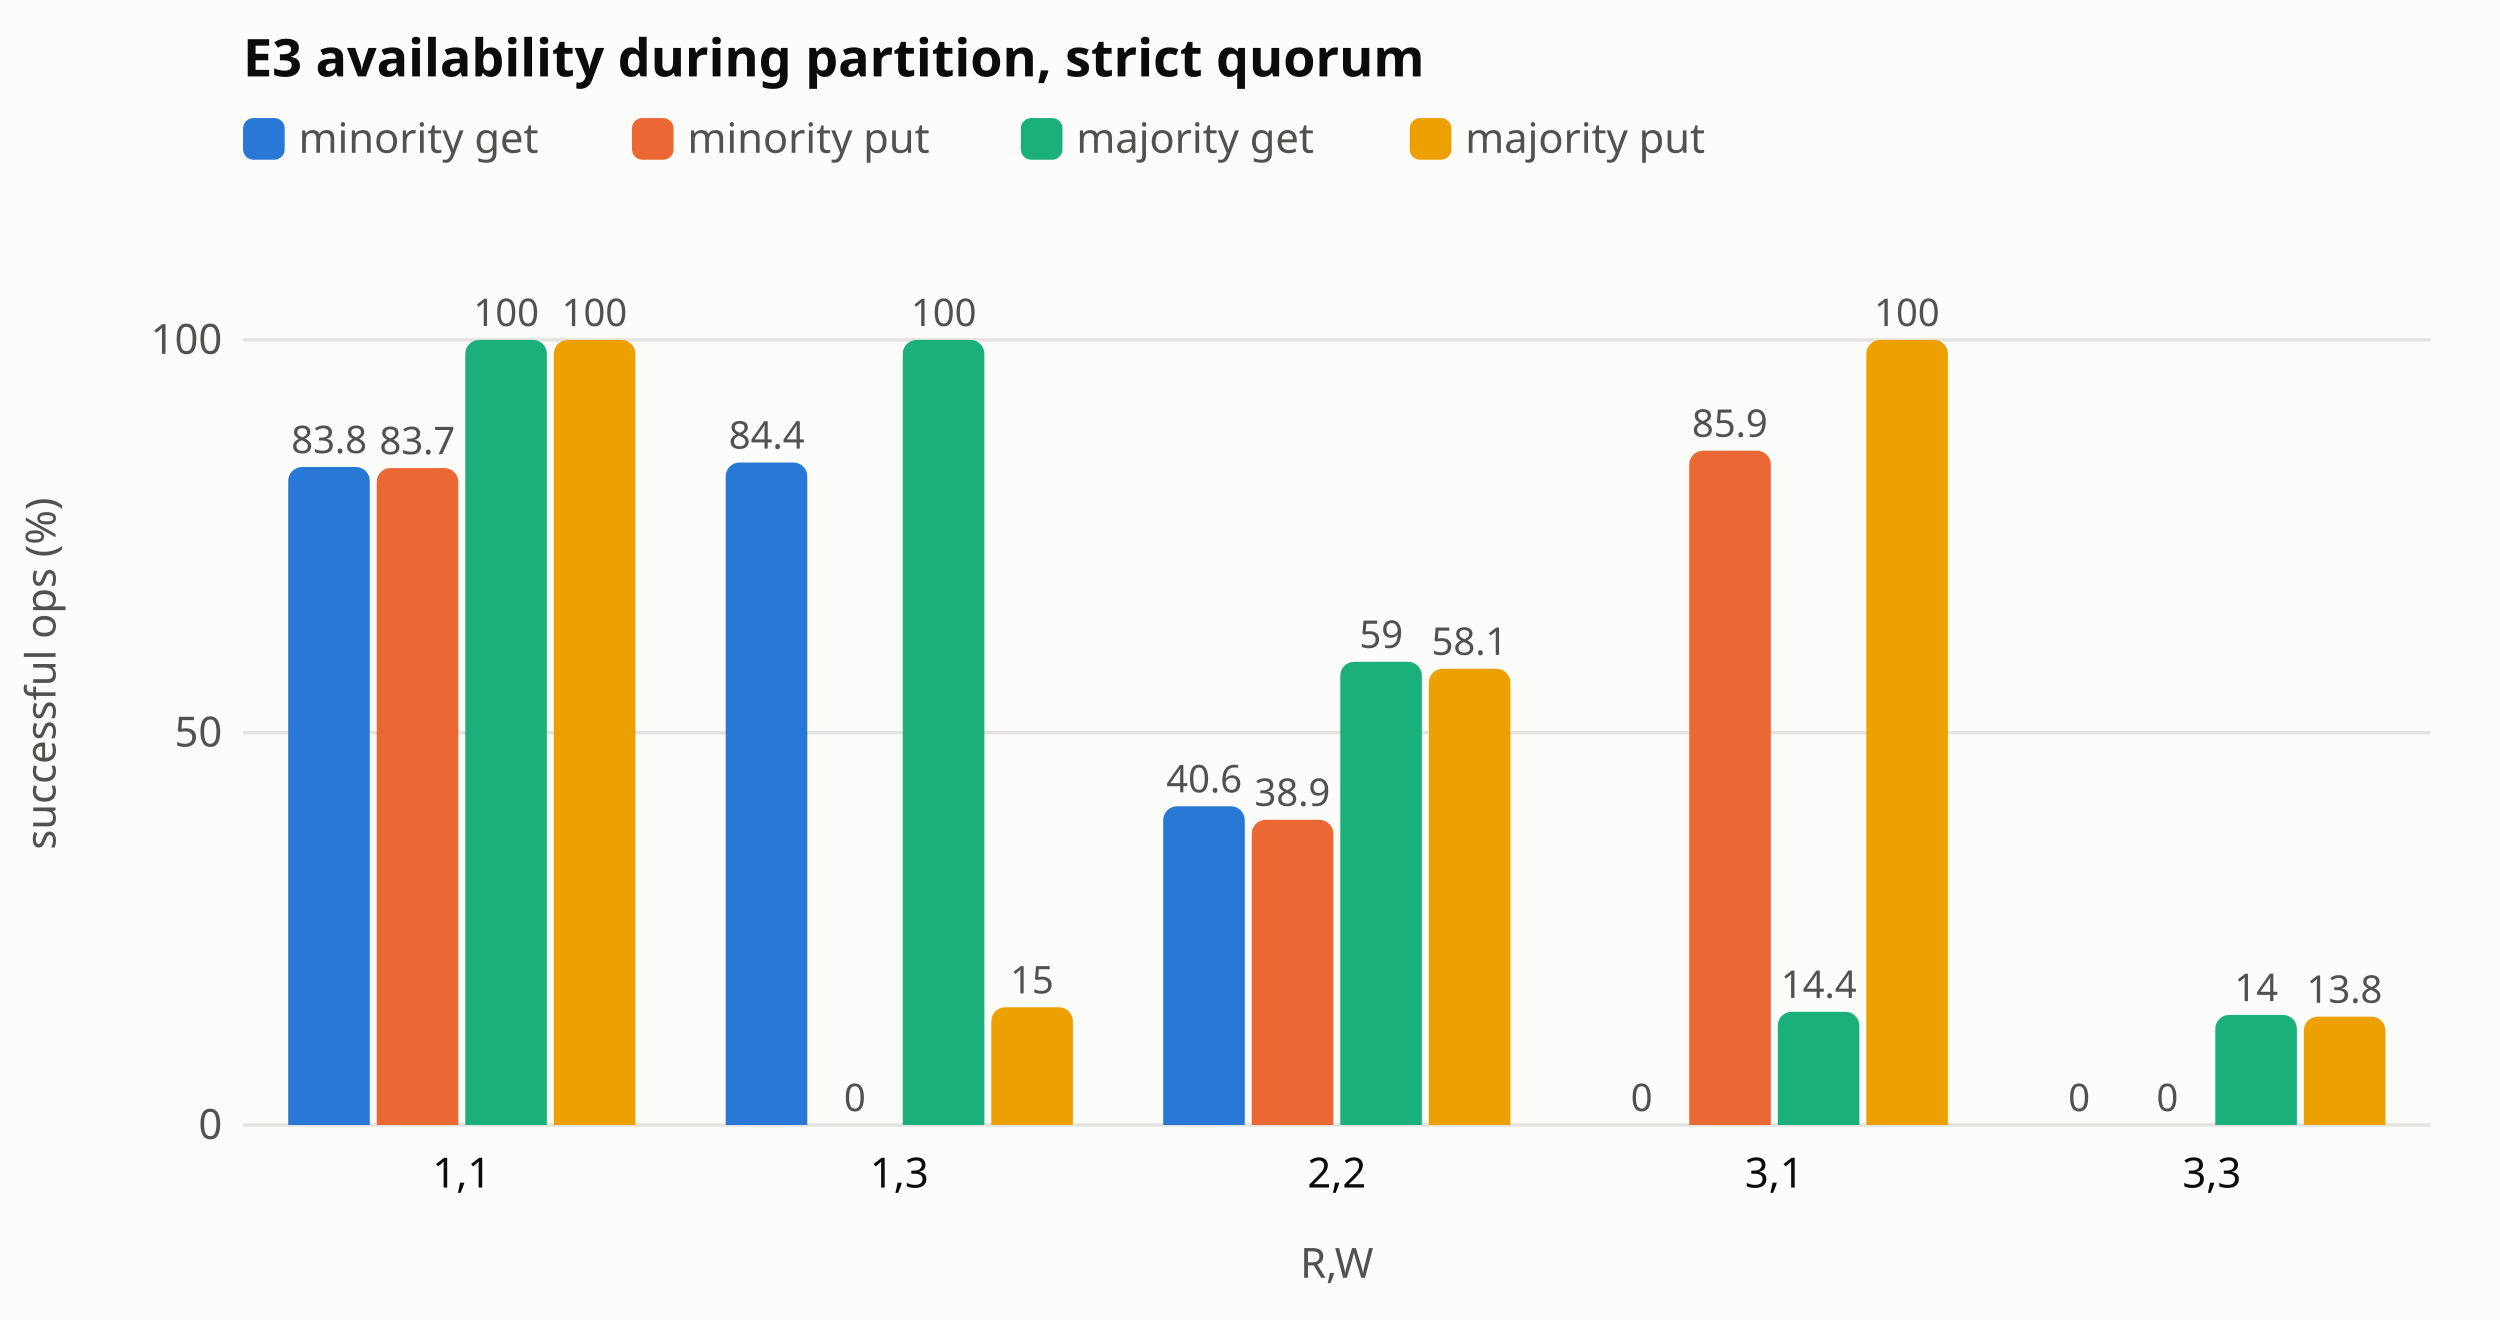
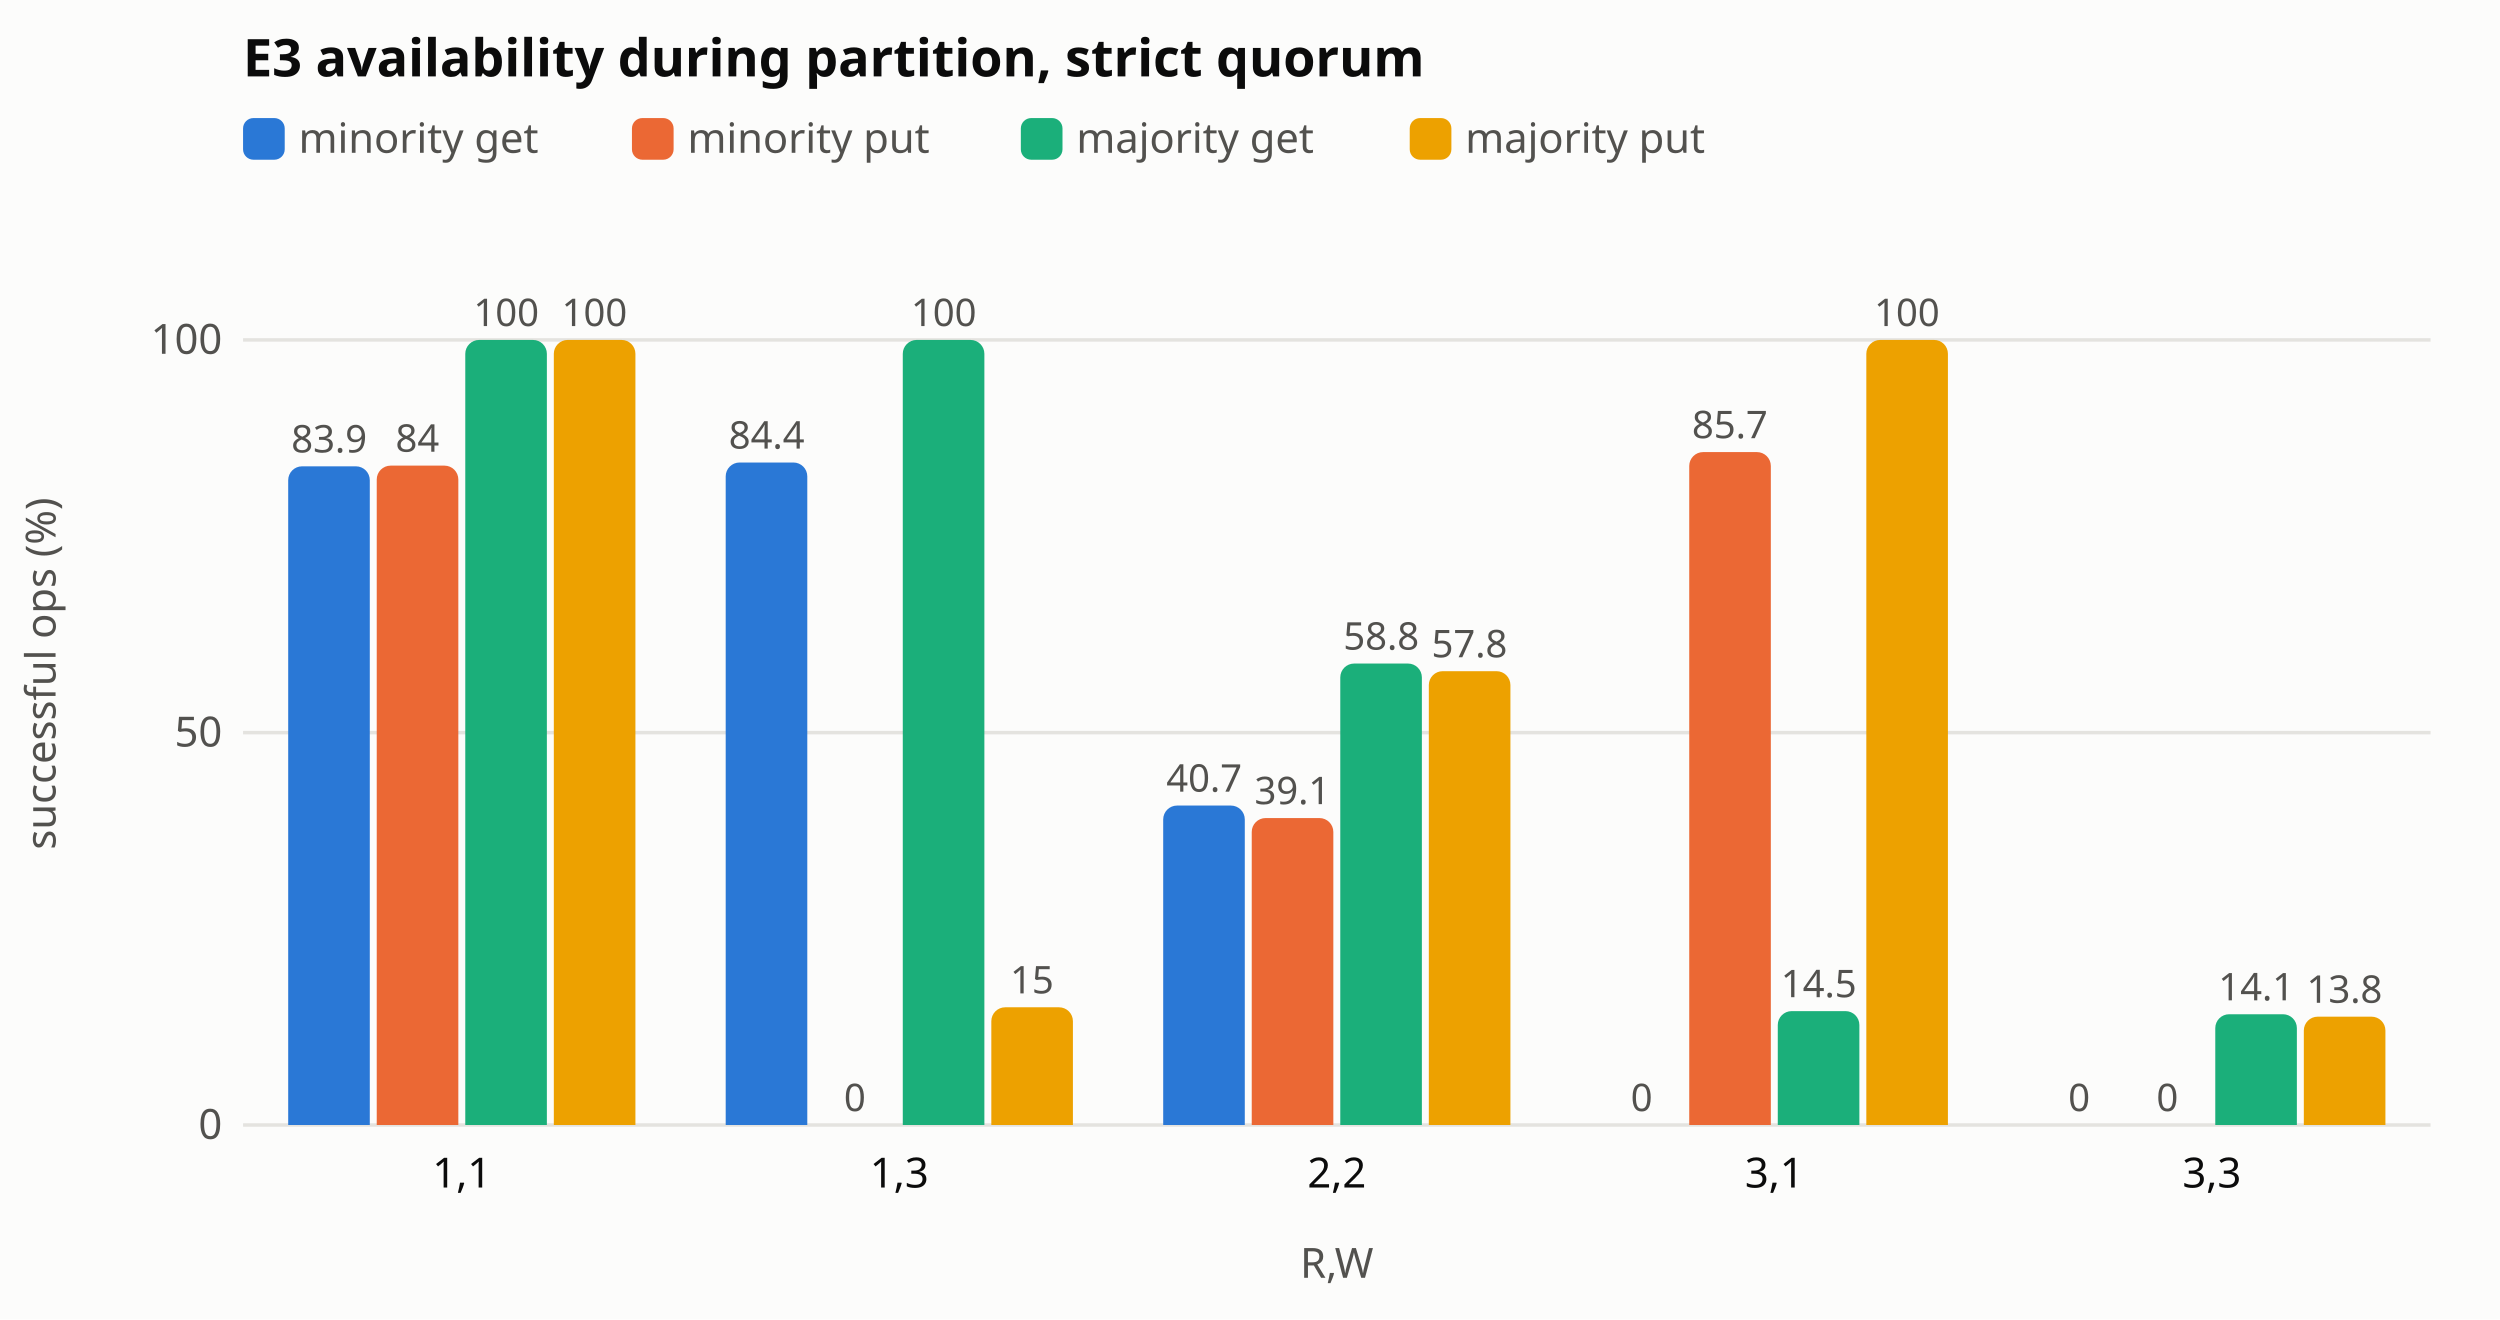
<svg xmlns="http://www.w3.org/2000/svg" width="720" height="380" font-family="system-ui,sans-serif" font-size="12">
  <rect width="100%" height="100%" fill="#fcfcfb" />
  <text x="70" y="22" font-size="15" font-weight="600" fill="#0b0b0b">E3 availability during partition, strict quorum</text>
  <rect x="70" y="34" width="12" height="12" rx="3" fill="#2a78d6" />
  <text x="86" y="44" fill="#52514e">minority get</text>
  <rect x="182" y="34" width="12" height="12" rx="3" fill="#eb6834" />
  <text x="198" y="44" fill="#52514e">minority put</text>
  <rect x="294" y="34" width="12" height="12" rx="3" fill="#1baf7a" />
  <text x="310" y="44" fill="#52514e">majority get</text>
  <rect x="406" y="34" width="12" height="12" rx="3" fill="#eda100" />
  <text x="422" y="44" fill="#52514e">majority put</text>
  <text x="385" y="368" text-anchor="middle" fill="#52514e">R,W</text>
  <text transform="translate(16,194) rotate(-90)" text-anchor="middle" fill="#52514e">successful ops (%)</text>
  <line x1="70" x2="700" y1="324.0" y2="324.0" stroke="#e4e3df" />
  <text x="64" y="328.0" text-anchor="end" fill="#52514e">0</text>
  <line x1="70" x2="700" y1="211.0" y2="211.0" stroke="#e4e3df" />
  <text x="64" y="215.0" text-anchor="end" fill="#52514e">50</text>
  <line x1="70" x2="700" y1="97.9" y2="97.9" stroke="#e4e3df" />
  <text x="64" y="101.9" text-anchor="end" fill="#52514e">100</text>
  <text x="133.0" y="342" text-anchor="middle" fill="#0b0b0b">1,1</text>
-   <path d="M83.0 324 V138.5 a4 4 0 0 1 4 -4 H102.5 a4 4 0 0 1 4 4 V324 Z" fill="#2a78d6" />
-   <text x="94.8" y="130.5" text-anchor="middle" font-size="11" fill="#52514e">83.8</text>
-   <path d="M108.5 324 V138.8 a4 4 0 0 1 4 -4 H128.0 a4 4 0 0 1 4 4 V324 Z" fill="#eb6834" />
-   <text x="120.2" y="130.8" text-anchor="middle" font-size="11" fill="#52514e">83.7</text>
+   <path d="M83.0 324 V138.3 a4 4 0 0 1 4 -4 H102.5 a4 4 0 0 1 4 4 V324 Z" fill="#2a78d6" />
+   <text x="94.8" y="130.3" text-anchor="middle" font-size="11" fill="#52514e">83.9</text>
+   <path d="M108.5 324 V138.1 a4 4 0 0 1 4 -4 H128.0 a4 4 0 0 1 4 4 V324 Z" fill="#eb6834" />
+   <text x="120.2" y="130.1" text-anchor="middle" font-size="11" fill="#52514e">84</text>
  <path d="M134.0 324 V101.9 a4 4 0 0 1 4 -4 H153.5 a4 4 0 0 1 4 4 V324 Z" fill="#1baf7a" />
  <text x="145.8" y="93.9" text-anchor="middle" font-size="11" fill="#52514e">100</text>
  <path d="M159.5 324 V101.9 a4 4 0 0 1 4 -4 H179.0 a4 4 0 0 1 4 4 V324 Z" fill="#eda100" />
  <text x="171.2" y="93.9" text-anchor="middle" font-size="11" fill="#52514e">100</text>
  <text x="259.0" y="342" text-anchor="middle" fill="#0b0b0b">1,3</text>
  <path d="M209.0 324 V137.2 a4 4 0 0 1 4 -4 H228.5 a4 4 0 0 1 4 4 V324 Z" fill="#2a78d6" />
  <text x="220.8" y="129.2" text-anchor="middle" font-size="11" fill="#52514e">84.4</text>
  <text x="246.2" y="320.0" text-anchor="middle" font-size="11" fill="#52514e">0</text>
  <path d="M260.0 324 V101.9 a4 4 0 0 1 4 -4 H279.5 a4 4 0 0 1 4 4 V324 Z" fill="#1baf7a" />
  <text x="271.8" y="93.9" text-anchor="middle" font-size="11" fill="#52514e">100</text>
  <path d="M285.5 324 V294.1 a4 4 0 0 1 4 -4 H305.0 a4 4 0 0 1 4 4 V324 Z" fill="#eda100" />
  <text x="297.2" y="286.1" text-anchor="middle" font-size="11" fill="#52514e">15</text>
  <text x="385.0" y="342" text-anchor="middle" fill="#0b0b0b">2,2</text>
-   <path d="M335.0 324 V236.2 a4 4 0 0 1 4 -4 H354.5 a4 4 0 0 1 4 4 V324 Z" fill="#2a78d6" />
-   <text x="346.8" y="228.2" text-anchor="middle" font-size="11" fill="#52514e">40.6</text>
-   <path d="M360.5 324 V240.1 a4 4 0 0 1 4 -4 H380.0 a4 4 0 0 1 4 4 V324 Z" fill="#eb6834" />
-   <text x="372.2" y="232.1" text-anchor="middle" font-size="11" fill="#52514e">38.9</text>
-   <path d="M386.0 324 V194.6 a4 4 0 0 1 4 -4 H405.5 a4 4 0 0 1 4 4 V324 Z" fill="#1baf7a" />
-   <text x="397.8" y="186.6" text-anchor="middle" font-size="11" fill="#52514e">59</text>
-   <path d="M411.5 324 V196.6 a4 4 0 0 1 4 -4 H431.0 a4 4 0 0 1 4 4 V324 Z" fill="#eda100" />
-   <text x="423.2" y="188.6" text-anchor="middle" font-size="11" fill="#52514e">58.1</text>
+   <path d="M335.0 324 V236.0 a4 4 0 0 1 4 -4 H354.5 a4 4 0 0 1 4 4 V324 Z" fill="#2a78d6" />
+   <text x="346.8" y="228.0" text-anchor="middle" font-size="11" fill="#52514e">40.7</text>
+   <path d="M360.5 324 V239.6 a4 4 0 0 1 4 -4 H380.0 a4 4 0 0 1 4 4 V324 Z" fill="#eb6834" />
+   <text x="372.2" y="231.6" text-anchor="middle" font-size="11" fill="#52514e">39.1</text>
+   <path d="M386.0 324 V195.1 a4 4 0 0 1 4 -4 H405.5 a4 4 0 0 1 4 4 V324 Z" fill="#1baf7a" />
+   <text x="397.8" y="187.1" text-anchor="middle" font-size="11" fill="#52514e">58.8</text>
+   <path d="M411.5 324 V197.3 a4 4 0 0 1 4 -4 H431.0 a4 4 0 0 1 4 4 V324 Z" fill="#eda100" />
+   <text x="423.2" y="189.3" text-anchor="middle" font-size="11" fill="#52514e">57.8</text>
  <text x="511.0" y="342" text-anchor="middle" fill="#0b0b0b">3,1</text>
  <text x="472.8" y="320.0" text-anchor="middle" font-size="11" fill="#52514e">0</text>
-   <path d="M486.5 324 V133.8 a4 4 0 0 1 4 -4 H506.0 a4 4 0 0 1 4 4 V324 Z" fill="#eb6834" />
-   <text x="498.2" y="125.8" text-anchor="middle" font-size="11" fill="#52514e">85.9</text>
-   <path d="M512.0 324 V295.4 a4 4 0 0 1 4 -4 H531.5 a4 4 0 0 1 4 4 V324 Z" fill="#1baf7a" />
-   <text x="523.8" y="287.4" text-anchor="middle" font-size="11" fill="#52514e">14.4</text>
+   <path d="M486.5 324 V134.2 a4 4 0 0 1 4 -4 H506.0 a4 4 0 0 1 4 4 V324 Z" fill="#eb6834" />
+   <text x="498.2" y="126.2" text-anchor="middle" font-size="11" fill="#52514e">85.7</text>
+   <path d="M512.0 324 V295.2 a4 4 0 0 1 4 -4 H531.5 a4 4 0 0 1 4 4 V324 Z" fill="#1baf7a" />
+   <text x="523.8" y="287.2" text-anchor="middle" font-size="11" fill="#52514e">14.5</text>
  <path d="M537.5 324 V101.9 a4 4 0 0 1 4 -4 H557.0 a4 4 0 0 1 4 4 V324 Z" fill="#eda100" />
  <text x="549.2" y="93.9" text-anchor="middle" font-size="11" fill="#52514e">100</text>
  <text x="637.0" y="342" text-anchor="middle" fill="#0b0b0b">3,3</text>
  <text x="598.8" y="320.0" text-anchor="middle" font-size="11" fill="#52514e">0</text>
  <text x="624.2" y="320.0" text-anchor="middle" font-size="11" fill="#52514e">0</text>
-   <path d="M638.0 324 V296.3 a4 4 0 0 1 4 -4 H657.5 a4 4 0 0 1 4 4 V324 Z" fill="#1baf7a" />
-   <text x="649.8" y="288.3" text-anchor="middle" font-size="11" fill="#52514e">14</text>
+   <path d="M638.0 324 V296.1 a4 4 0 0 1 4 -4 H657.5 a4 4 0 0 1 4 4 V324 Z" fill="#1baf7a" />
+   <text x="649.8" y="288.1" text-anchor="middle" font-size="11" fill="#52514e">14.1</text>
  <path d="M663.5 324 V296.8 a4 4 0 0 1 4 -4 H683.0 a4 4 0 0 1 4 4 V324 Z" fill="#eda100" />
  <text x="675.2" y="288.8" text-anchor="middle" font-size="11" fill="#52514e">13.8</text>
</svg>
